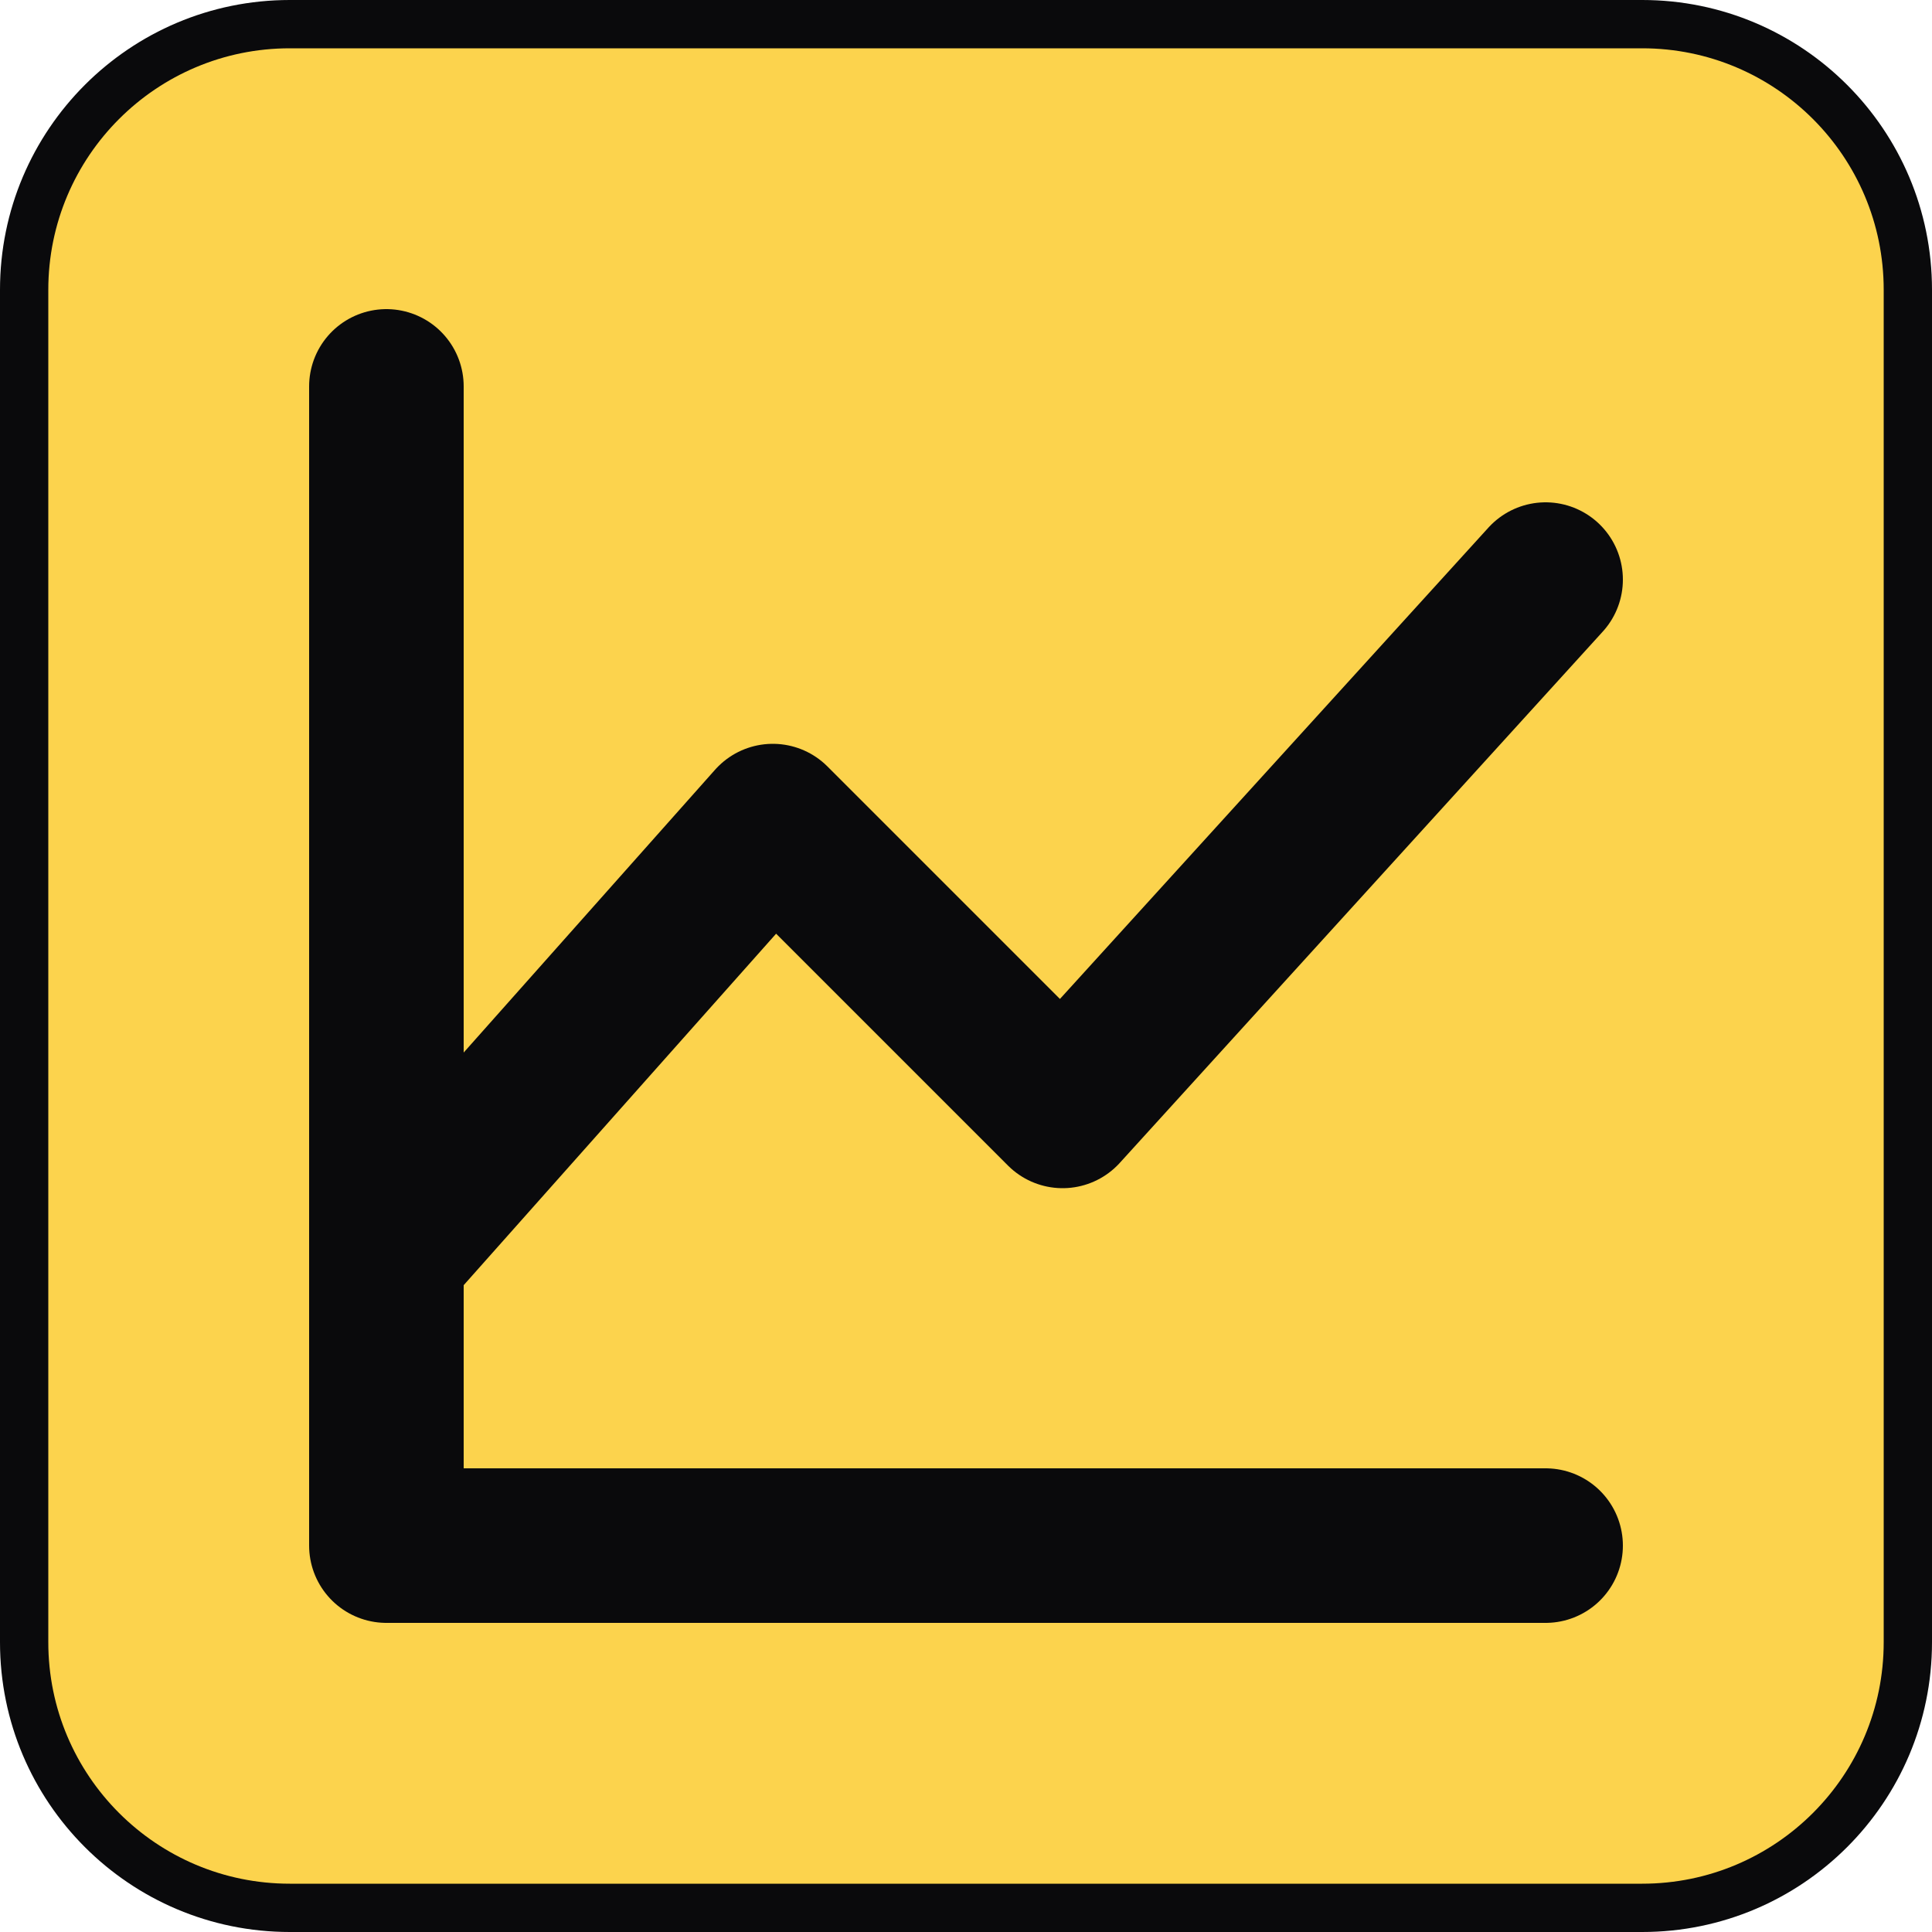
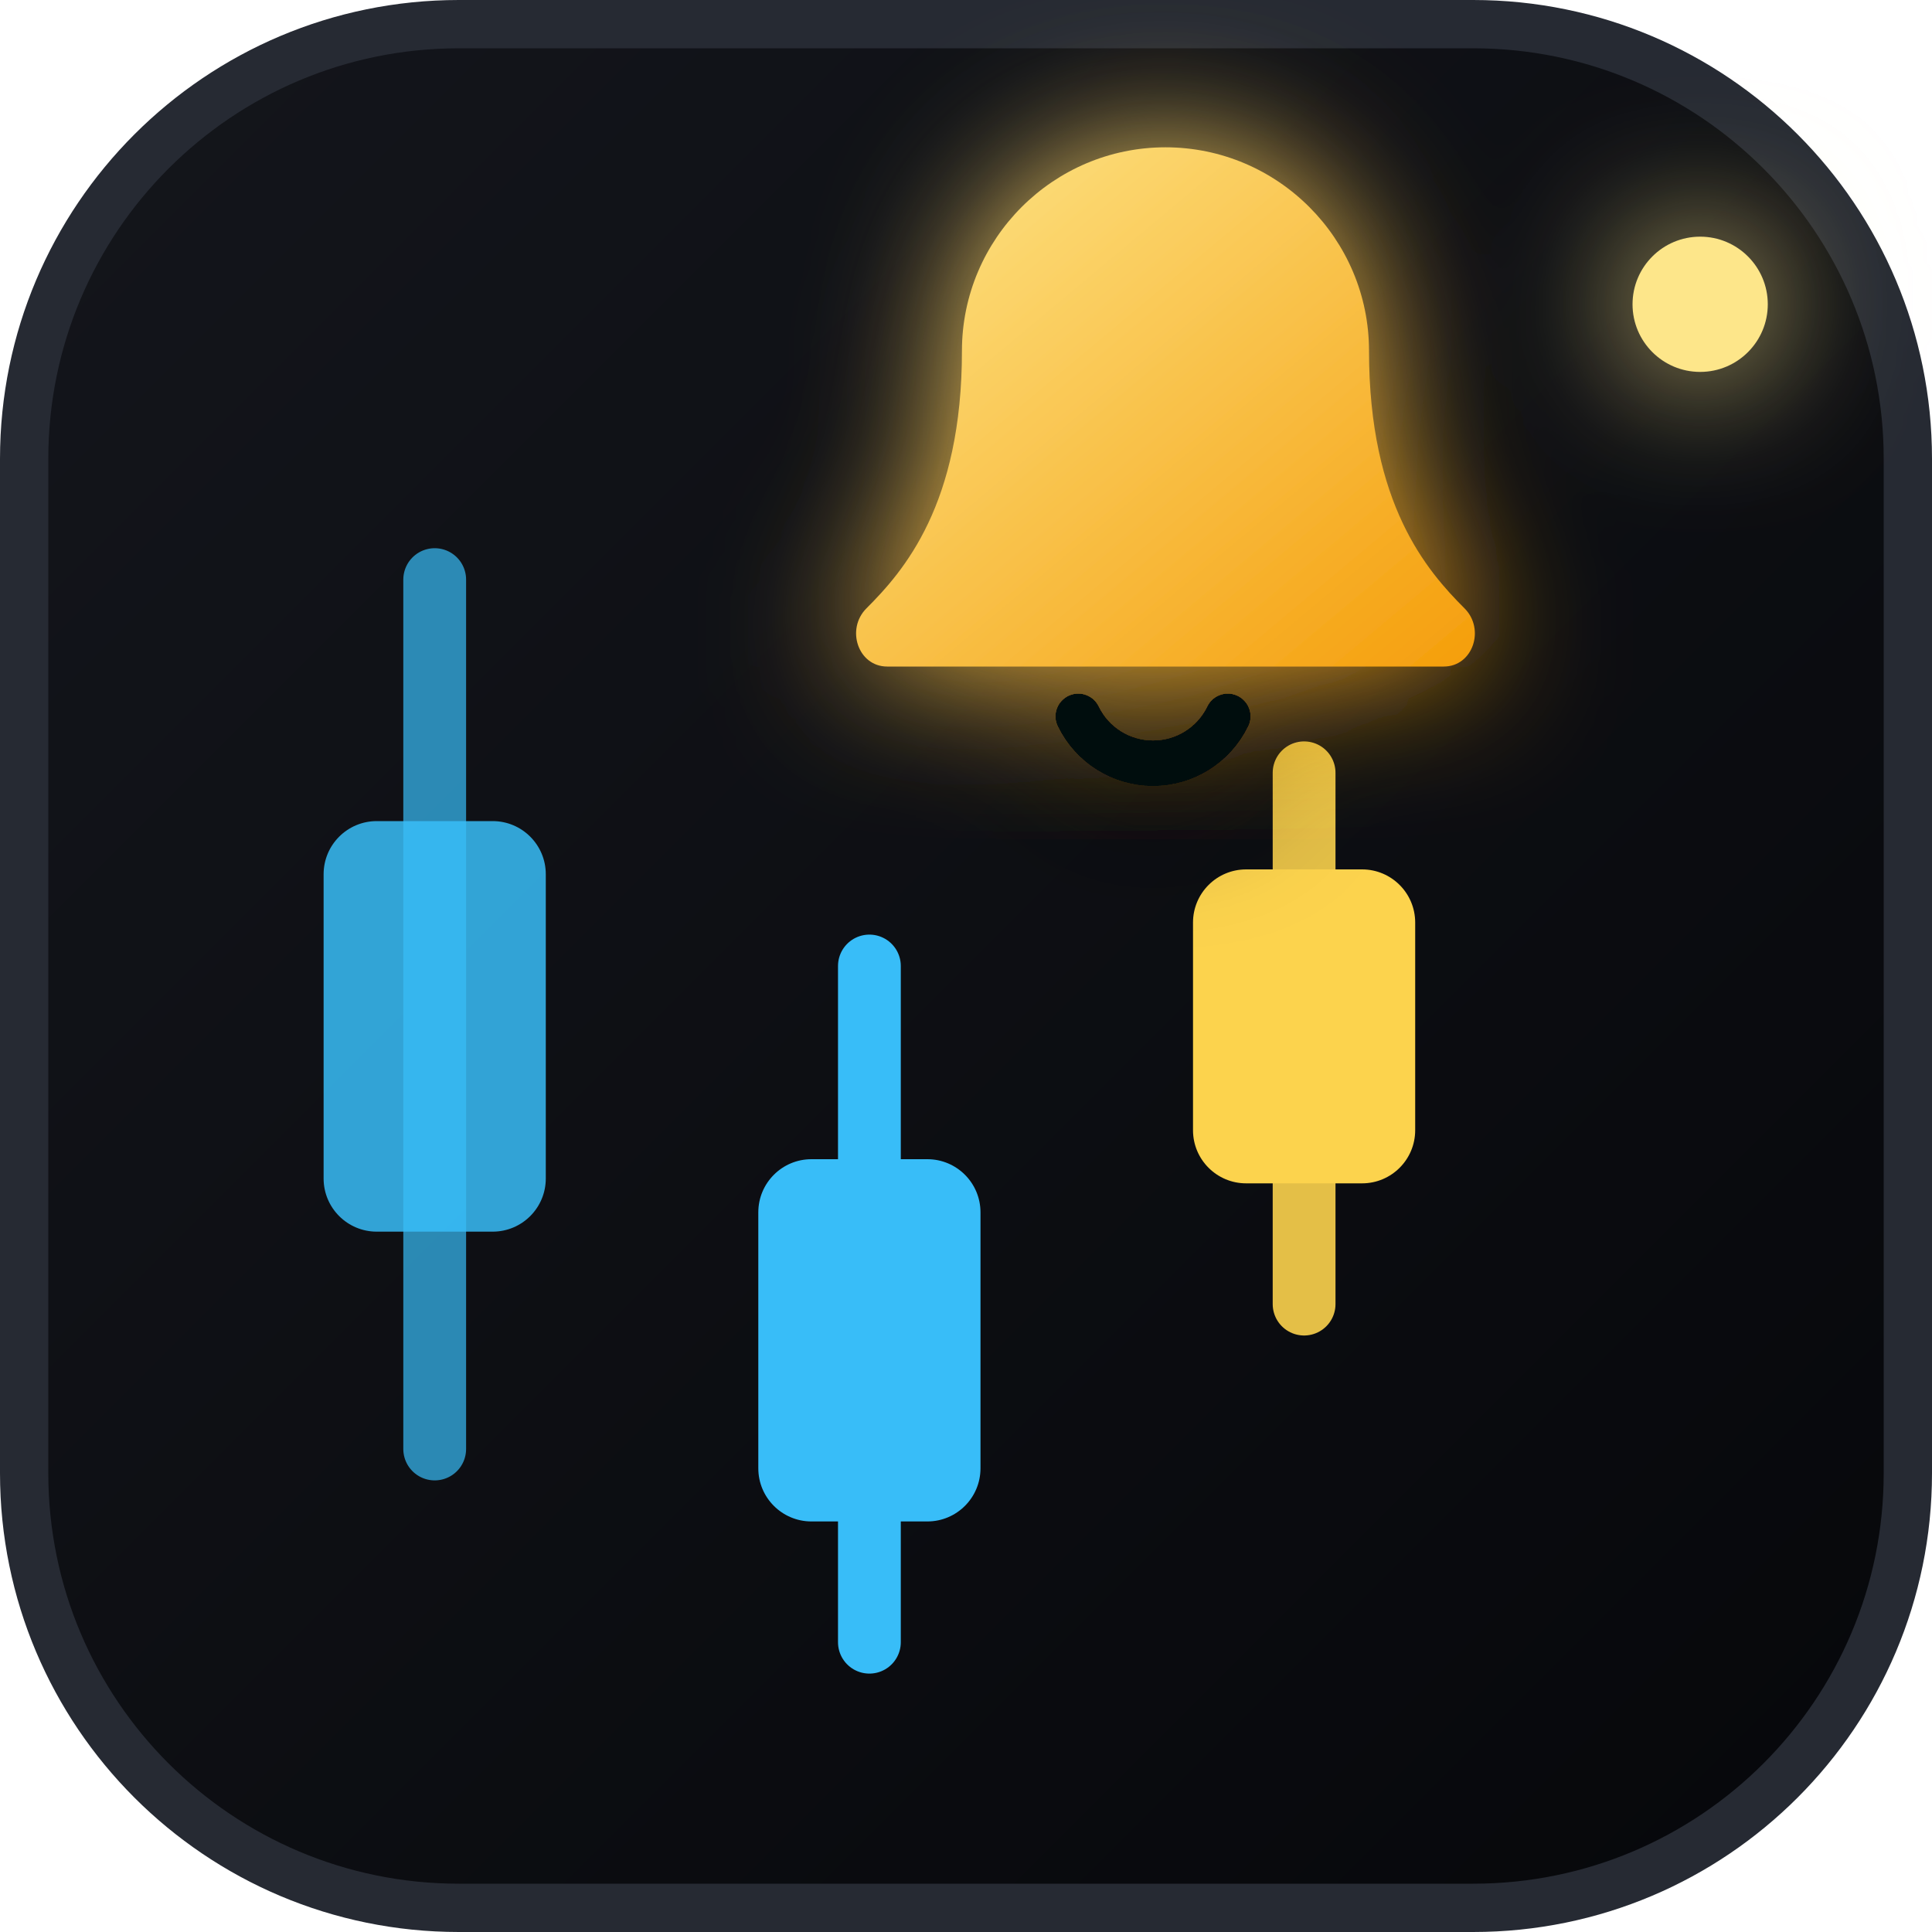
- <svg xmlns="http://www.w3.org/2000/svg" width="40" height="40" viewBox="0 0 40 40">
-   <rect width="40" height="40" rx="6" fill="#0A0A0C" />
-   <rect x="1" y="1" width="38" height="38" rx="5" fill="#FCD34D" />
-   <path d="M8 8v24h24" stroke="#0A0A0C" stroke-width="3.2" stroke-linecap="round" stroke-linejoin="round" fill="none" />
-   <path d="M8 26l8-9 6 6 10-11" stroke="#0A0A0C" stroke-width="3.2" stroke-linecap="round" stroke-linejoin="round" fill="none" />
+ <svg xmlns="http://www.w3.org/2000/svg" width="40" height="40" viewBox="0 0 40 40" fill="none">
+   <defs>
+     <linearGradient id="fa-bg" x1="0" y1="0" x2="40" y2="40" gradientUnits="userSpaceOnUse">
+       <stop offset="0%" stop-color="#14161C" />
+       <stop offset="100%" stop-color="#06070A" />
+     </linearGradient>
+     <linearGradient id="fa-bell" x1="0" y1="0" x2="1" y2="1">
+       <stop offset="0%" stop-color="#FDE68A" />
+       <stop offset="100%" stop-color="#F59E0B" />
+     </linearGradient>
+     <filter id="fa-glow" x="-80%" y="-80%" width="260%" height="260%">
+       <feGaussianBlur stdDeviation="1.5" result="blur" />
+       <feMerge>
+         <feMergeNode in="blur" />
+         <feMergeNode in="SourceGraphic" />
+       </feMerge>
+     </filter>
+   </defs>
+   <rect x="0.5" y="0.5" width="39" height="39" rx="9" fill="url(#fa-bg)" stroke="#262A33" />
+   <g stroke-linecap="round">
+     <line x1="9" y1="12" x2="9" y2="30" stroke="#38BDF8" stroke-width="1.3" opacity="0.7" />
+     <rect x="6.7" y="17" width="4.6" height="8.5" rx="1.1" fill="#38BDF8" opacity="0.85" />
+     <line x1="18" y1="20" x2="18" y2="34" stroke="#38BDF8" stroke-width="1.3" />
+     <rect x="15.7" y="24" width="4.6" height="7.5" rx="1.1" fill="#38BDF8" />
+     <line x1="27" y1="16" x2="27" y2="27" stroke="#FCD34D" stroke-width="1.3" opacity="0.9" />
+     <rect x="24.7" y="18" width="4.6" height="6.5" rx="1.1" fill="#FCD34D" />
+   </g>
+   <g filter="url(#fa-glow)">
+     <path d="M30.6 12.4c0-2.7 2.2-4.9 4.9-4.9s4.9 2.2 4.9 4.9c0 3.7 1.4 5.3 2.3 6.2.5.5.2 1.4-.5 1.4H28.8c-.7 0-1-.9-.5-1.4.9-.9 2.3-2.5 2.3-6.2z" transform="translate(-6.4 -3.4) scale(0.86)" fill="url(#fa-bell)" />
+     <path d="M33.4 21.2a2 2 0 0 0 3.6 0" transform="translate(-6.4 -3.4) scale(0.86)" stroke="#06070A" stroke-width="1.1" stroke-linecap="round" />
+     <circle cx="35.2" cy="6.3" r="1.4" fill="#FDE68A" />
+   </g>
</svg>
